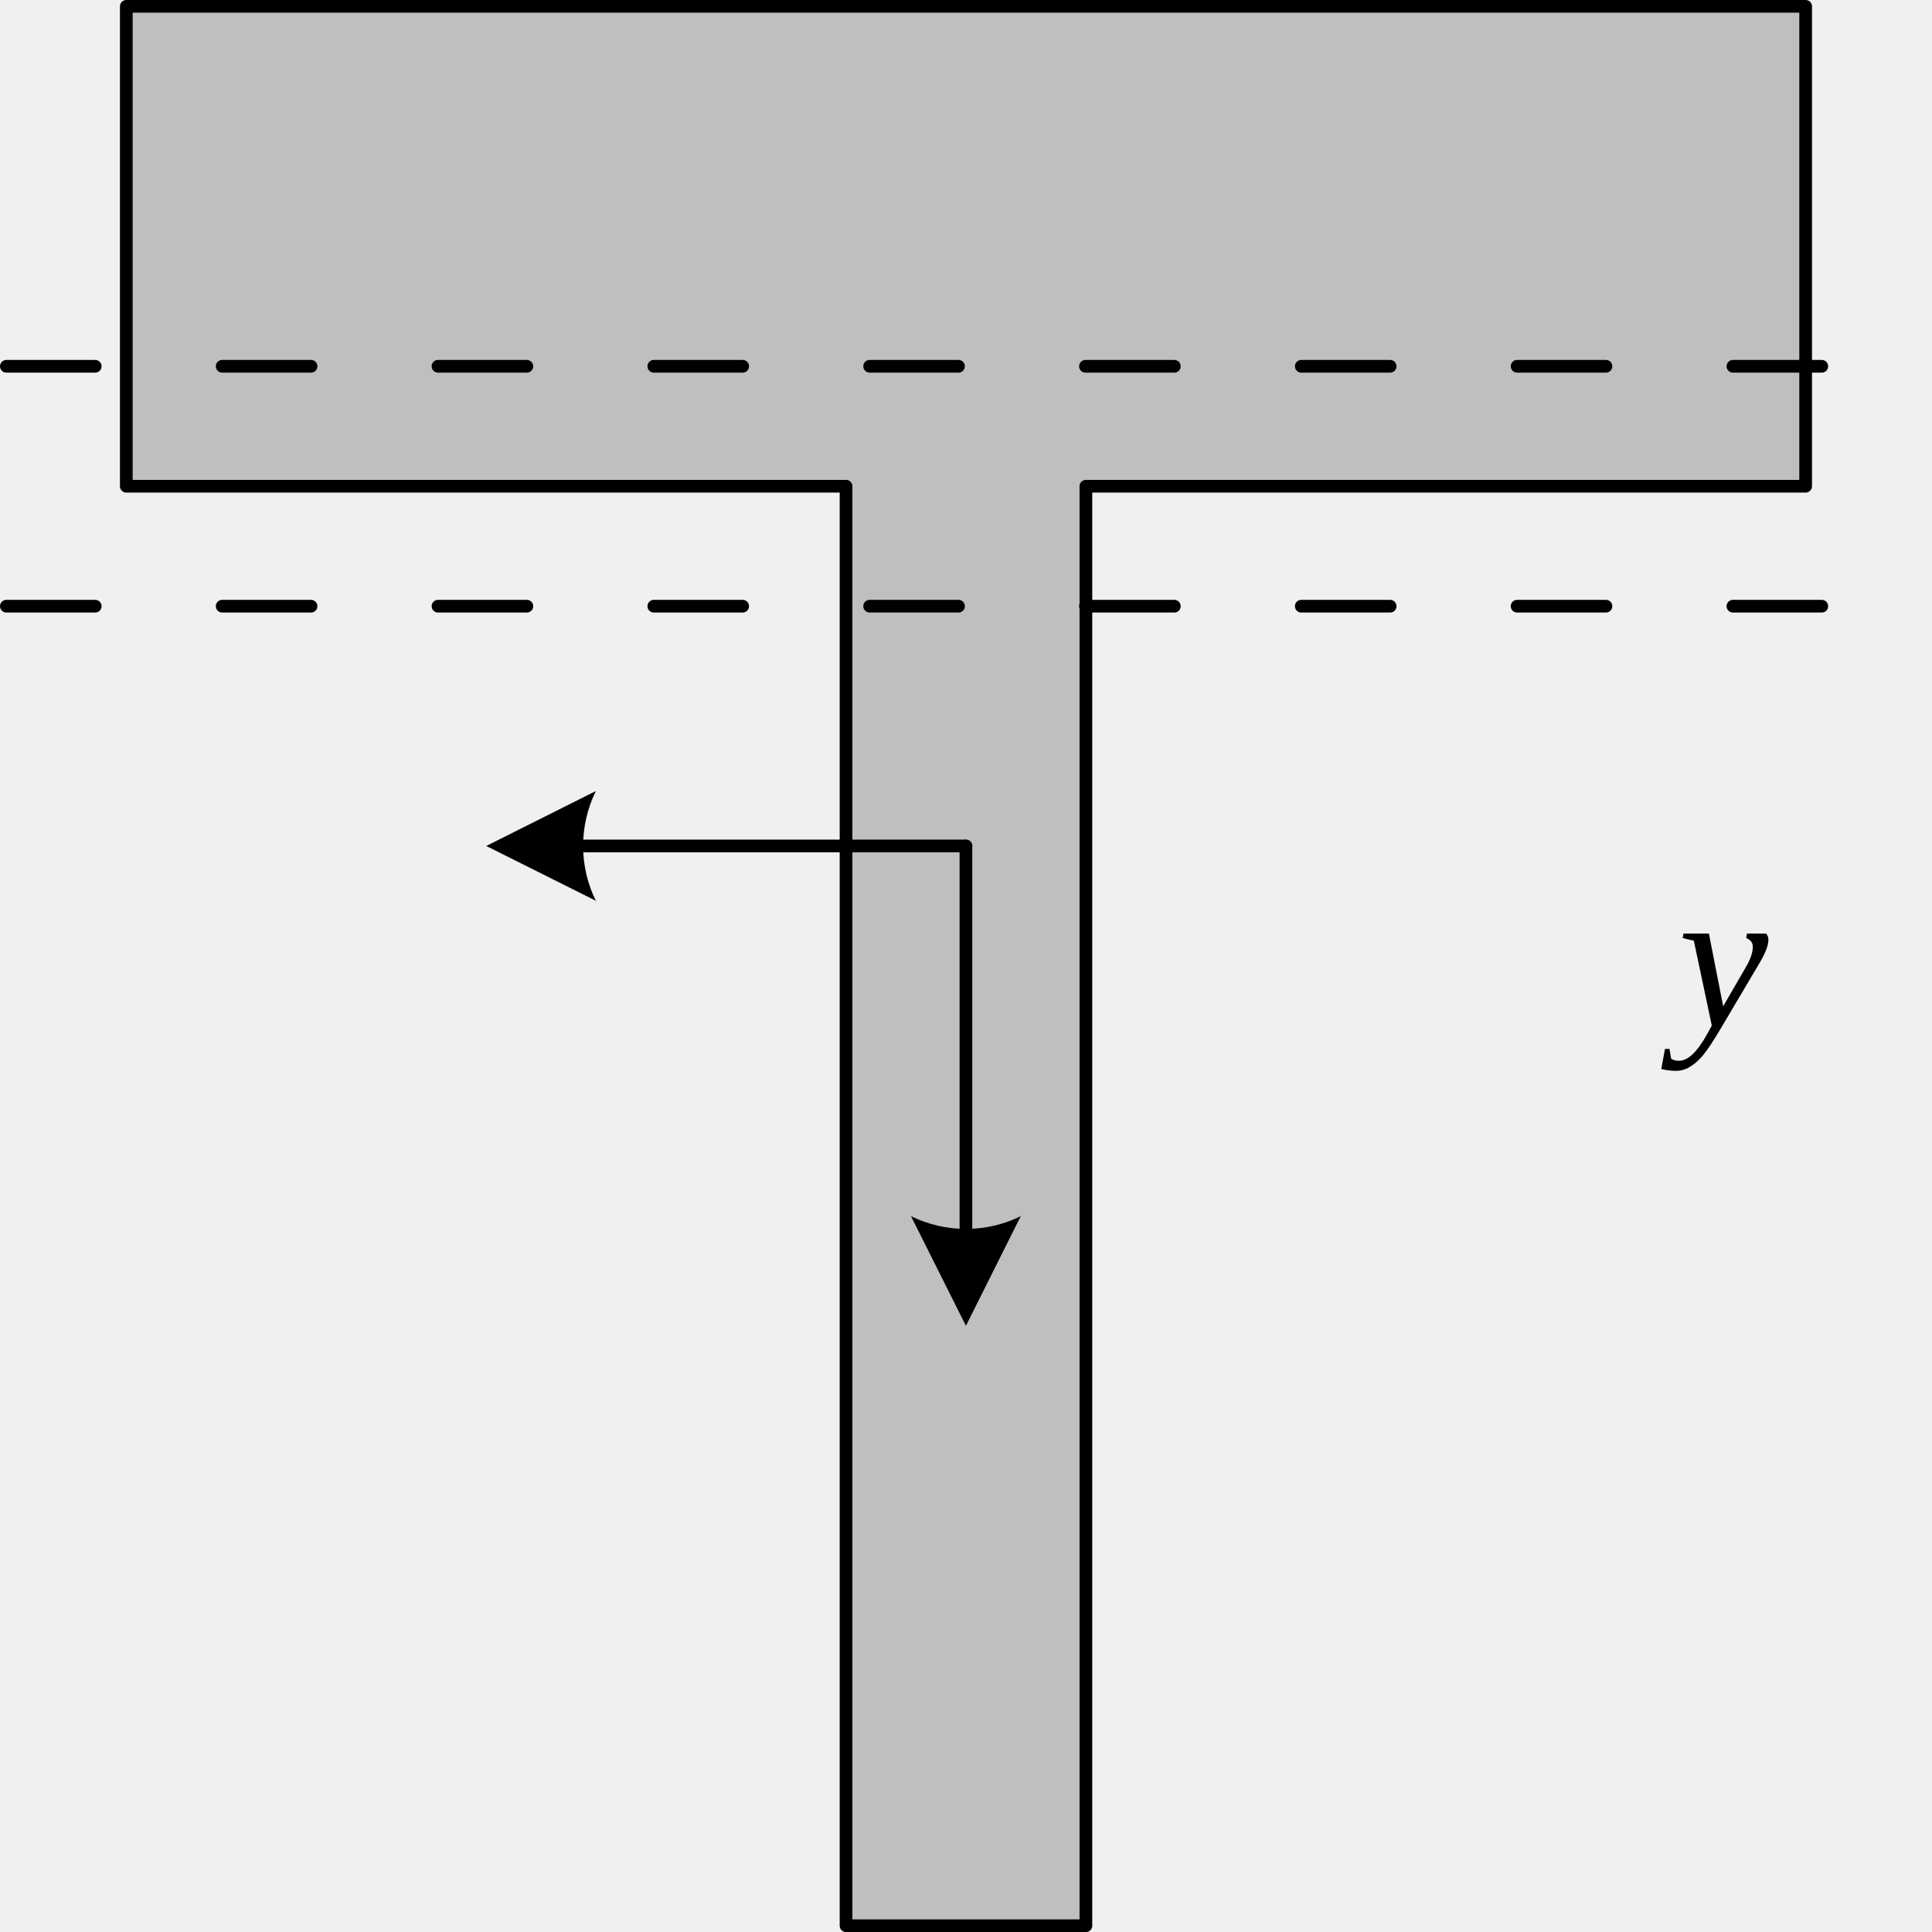
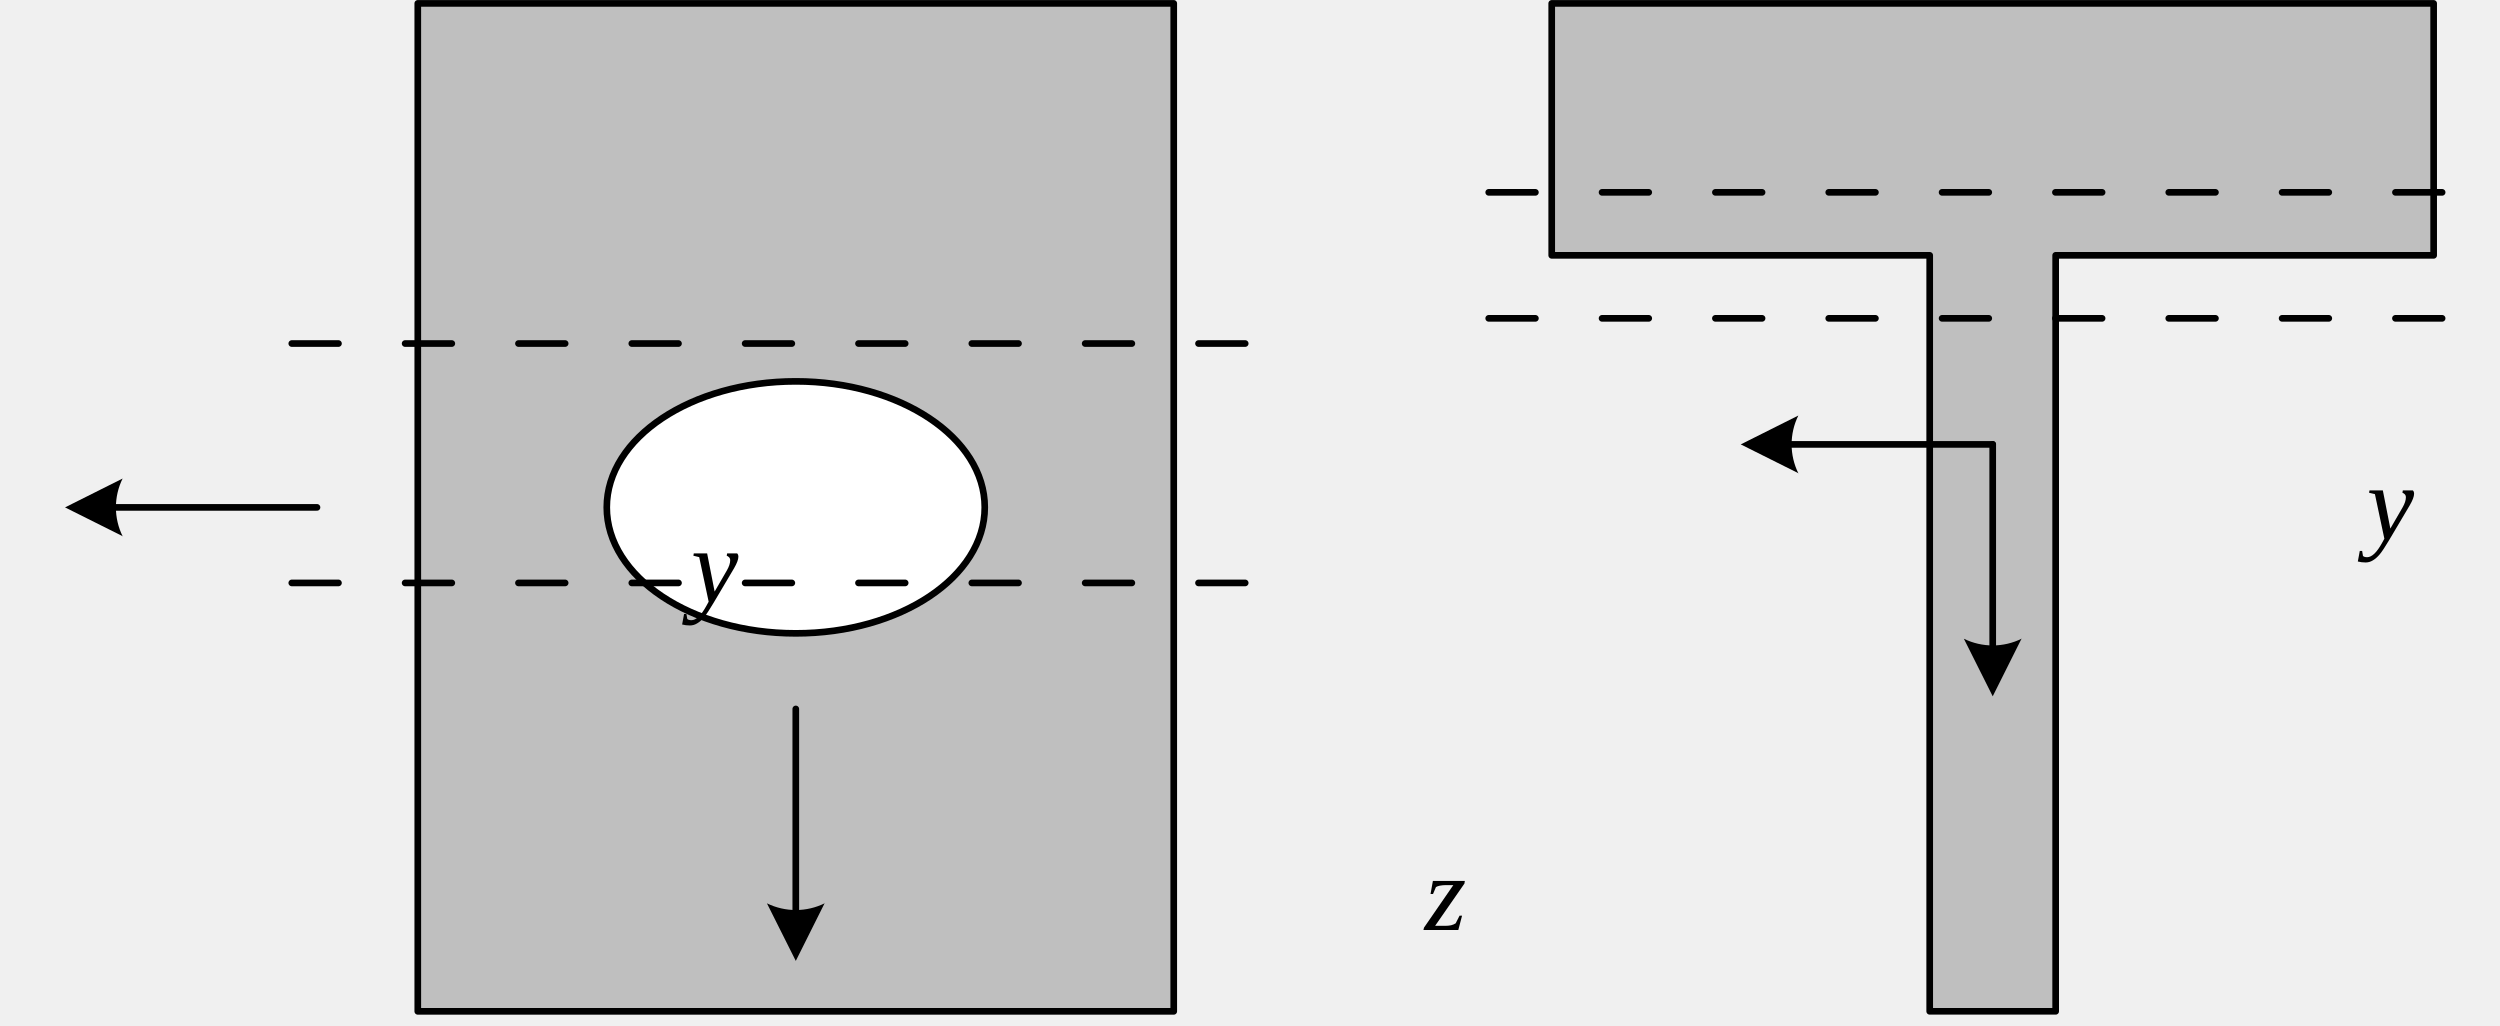
- <svg xmlns="http://www.w3.org/2000/svg" xmlns:ns1="http://schemas.microsoft.com/visio/2003/SVGExtensions/" xmlns:xlink="http://www.w3.org/1999/xlink" width="1.585in" height="1.585in" viewBox="0 0 114.136 114.136" xml:space="preserve" color-interpolation-filters="sRGB" class="st7">
+ <svg xmlns="http://www.w3.org/2000/svg" xmlns:ns1="http://schemas.microsoft.com/visio/2003/SVGExtensions/" xmlns:xlink="http://www.w3.org/1999/xlink" width="3.906in" height="1.603in" viewBox="0 0 281.23 115.403" xml:space="preserve" color-interpolation-filters="sRGB" class="st8">
  <ns1:documentProperties ns1:langID="1043" ns1:metric="true" ns1:viewMarkup="false" />
  <style type="text/css">
	
		.st1 {fill:#bfbfbf;stroke:#000000;stroke-linecap:round;stroke-linejoin:round;stroke-width:0.75}
		.st2 {stroke:#000000;stroke-dasharray:5.25,3.75,0,3.75;stroke-linecap:round;stroke-linejoin:round;stroke-width:0.75}
		.st3 {marker-end:url(#mrkr5-16);stroke:#000000;stroke-linecap:round;stroke-linejoin:round;stroke-width:0.75}
		.st4 {fill:#000000;fill-opacity:1;stroke:#000000;stroke-opacity:1;stroke-width:0.229}
		.st5 {fill:none;stroke:none;stroke-linecap:round;stroke-linejoin:round;stroke-width:0.75}
		.st6 {fill:#000000;font-family:Times New Roman;font-size:1em;font-style:italic}
- 		.st7 {fill:none;fill-rule:evenodd;font-size:12px;overflow:visible;stroke-linecap:square;stroke-miterlimit:3}
+ 		.st7 {fill:#ffffff;stroke:#000000;stroke-linecap:round;stroke-linejoin:round;stroke-width:0.75}
+ 		.st8 {fill:none;fill-rule:evenodd;font-size:12px;overflow:visible;stroke-linecap:square;stroke-miterlimit:3}
	
	</style>
  <defs id="Markers">
    <g id="lend5">
      <path d="M 2 1 L 0 0 L 1.981 -0.993 C 1.672 -0.365 1.673 0.373 1.985 1 " style="stroke:none" />
    </g>
    <marker id="mrkr5-16" class="st4" ns1:arrowType="5" ns1:arrowSize="2" ns1:setback="7.63" refX="-7.63" orient="auto" markerUnits="strokeWidth" overflow="visible">
      <use xlink:href="#lend5" transform="scale(-4.36,-4.36) " />
    </marker>
  </defs>
  <g ns1:mID="0" ns1:index="1" ns1:groupContext="foregroundPage">
    <ns1:pageProperties ns1:drawingScale="0.0393701" ns1:pageScale="0.0393701" ns1:drawingUnits="24" ns1:shadowOffsetX="8.50394" ns1:shadowOffsetY="-8.50394" />
-     <g id="shape35-1" ns1:mID="35" ns1:groupContext="shape" transform="translate(7.46159,-0.375)">
-       <path d="M0 0.75 L99.21 0.75 L99.21 29.1 L56.69 29.1 L56.69 114.14 L42.52 114.14 L42.52 29.1 L0 29.1 L0 0.75 Z" class="st1" />
+     <g id="shape35-1" ns1:mID="35" ns1:groupContext="shape" transform="translate(174.556,-1.64265)">
+       <path d="M0 2.02 L99.21 2.02 L99.21 30.36 L56.69 30.36 L56.69 115.4 L42.52 115.4 L42.52 30.36 L0 30.36 L0 2.02 Z" class="st1" />
    </g>
-     <g id="shape36-3" ns1:mID="36" ns1:groupContext="shape" transform="translate(0.375,-92.501)">
-       <path d="M0 114.14 L113.39 114.14" class="st2" />
+     <g id="shape36-3" ns1:mID="36" ns1:groupContext="shape" transform="translate(167.469,-93.7687)">
+       <path d="M0 115.4 L113.39 115.4" class="st2" />
    </g>
-     <g id="shape37-6" ns1:mID="37" ns1:groupContext="shape" transform="translate(0.375,-78.3278)">
-       <path d="M0 114.14 L113.39 114.14" class="st2" />
+     <g id="shape37-6" ns1:mID="37" ns1:groupContext="shape" transform="translate(167.469,-79.5954)">
+       <path d="M0 115.4 L113.39 115.4" class="st2" />
    </g>
-     <g id="group40-9" transform="translate(57.0679,-35.8081)" ns1:mID="40" ns1:groupContext="group">
-       <g id="shape41-10" ns1:mID="41" ns1:groupContext="shape" transform="translate(114.136,85.7894) rotate(90)">
-         <path d="M0 114.14 L22.62 114.14" class="st3" />
+     <g id="group40-9" transform="translate(224.162,-37.0757)" ns1:mID="40" ns1:groupContext="group">
+       <g id="shape41-10" ns1:mID="41" ns1:groupContext="shape" transform="translate(115.403,87.057) rotate(90)">
+         <path d="M0 115.4 L22.62 115.4" class="st3" />
      </g>
      <g id="shape42-17" ns1:mID="42" ns1:groupContext="shape">
        <ns1:textBlock ns1:margins="rect(4,4,4,4)" ns1:tabSpace="42.5197" />
-         <ns1:textRect cx="7.087" cy="107.049" width="14.18" height="14.173" />
-         <rect x="0" y="99.963" width="14.173" height="14.173" class="st5" />
-         <text x="4.75" y="110.65" class="st6" ns1:langID="1043">
+         <ns1:textRect cx="7.087" cy="108.317" width="14.18" height="14.173" />
+         <rect x="0" y="101.23" width="14.173" height="14.173" class="st5" />
+         <text x="4.75" y="111.92" class="st6" ns1:langID="1043">
          <ns1:paragraph ns1:horizAlign="1" />
          <ns1:tabList />z</text>
      </g>
    </g>
-     <g id="group43-20" transform="translate(57.0679,149.944) rotate(180)" ns1:mID="43" ns1:groupContext="group">
-       <g id="shape44-21" ns1:mID="44" ns1:groupContext="shape" transform="translate(-1.25392E-12,-14.1732)">
-         <path d="M0 114.14 L22.62 114.14" class="st3" />
+     <g id="group43-20" transform="translate(224.162,151.212) rotate(180)" ns1:mID="43" ns1:groupContext="group">
+       <g id="shape44-21" ns1:mID="44" ns1:groupContext="shape" transform="translate(-1.26825E-12,-14.1732)">
+         <path d="M0 115.4 L22.62 115.4" class="st3" />
      </g>
-       <g id="shape45-26" ns1:mID="45" ns1:groupContext="shape" transform="translate(28.3465,199.925) rotate(180)">
+       <g id="shape45-26" ns1:mID="45" ns1:groupContext="shape" transform="translate(28.3465,202.46) rotate(180)">
        <ns1:textBlock ns1:margins="rect(4,4,4,4)" ns1:tabSpace="42.5197" />
-         <ns1:textRect cx="7.087" cy="107.049" width="14.18" height="14.173" />
-         <rect x="0" y="99.963" width="14.173" height="14.173" class="st5" />
-         <text x="4.42" y="110.65" class="st6" ns1:langID="1043">
+         <ns1:textRect cx="7.087" cy="108.317" width="14.18" height="14.173" />
+         <rect x="0" y="101.23" width="14.173" height="14.173" class="st5" />
+         <text x="4.42" y="111.92" class="st6" ns1:langID="1043">
+           <ns1:paragraph ns1:horizAlign="1" />
+           <ns1:tabList />y</text>
+       </g>
+     </g>
+     <g id="shape552-29" ns1:mID="552" ns1:groupContext="shape" transform="translate(46.997,-1.64265)">
+       <rect x="0" y="2.018" width="85.039" height="113.386" class="st1" />
+     </g>
+     <g id="shape553-31" ns1:mID="553" ns1:groupContext="shape" transform="translate(68.2568,-44.1623)">
+       <ellipse cx="21.26" cy="101.23" rx="21.26" ry="14.173" class="st7" />
+     </g>
+     <g id="shape554-33" ns1:mID="554" ns1:groupContext="shape" transform="translate(32.8238,-76.7607)">
+       <path d="M0 115.4 L113.39 115.4" class="st2" />
+     </g>
+     <g id="shape555-36" ns1:mID="555" ns1:groupContext="shape" transform="translate(32.8237,-49.8316)">
+       <path d="M0 115.4 L113.39 115.4" class="st2" />
+     </g>
+     <g id="group556-39" transform="translate(89.5167,-7.31194)" ns1:mID="556" ns1:groupContext="group">
+       <g id="shape557-40" ns1:mID="557" ns1:groupContext="shape" transform="translate(115.403,87.057) rotate(90)">
+         <path d="M0 115.4 L22.62 115.4" class="st3" />
+       </g>
+       <g id="shape558-45" ns1:mID="558" ns1:groupContext="shape">
+         <ns1:textBlock ns1:margins="rect(4,4,4,4)" ns1:tabSpace="42.5197" />
+         <ns1:textRect cx="7.087" cy="108.317" width="14.18" height="14.173" />
+         <rect x="0" y="101.23" width="14.173" height="14.173" class="st5" />
+         <text x="4.75" y="111.92" class="st6" ns1:langID="1043">
+           <ns1:paragraph ns1:horizAlign="1" />
+           <ns1:tabList />z</text>
+       </g>
+     </g>
+     <g id="group559-48" transform="translate(35.6584,158.298) rotate(180)" ns1:mID="559" ns1:groupContext="group">
+       <g id="shape560-49" ns1:mID="560" ns1:groupContext="shape" transform="translate(-1.26825E-12,-14.1732)">
+         <path d="M0 115.4 L22.62 115.4" class="st3" />
+       </g>
+       <g id="shape561-54" ns1:mID="561" ns1:groupContext="shape" transform="translate(28.3465,202.46) rotate(180)">
+         <ns1:textBlock ns1:margins="rect(4,4,4,4)" ns1:tabSpace="42.5197" />
+         <ns1:textRect cx="7.087" cy="108.317" width="14.18" height="14.173" />
+         <rect x="0" y="101.23" width="14.173" height="14.173" class="st5" />
+         <text x="4.42" y="111.92" class="st6" ns1:langID="1043">
          <ns1:paragraph ns1:horizAlign="1" />
          <ns1:tabList />y</text>
      </g>
    </g>
  </g>
</svg>
